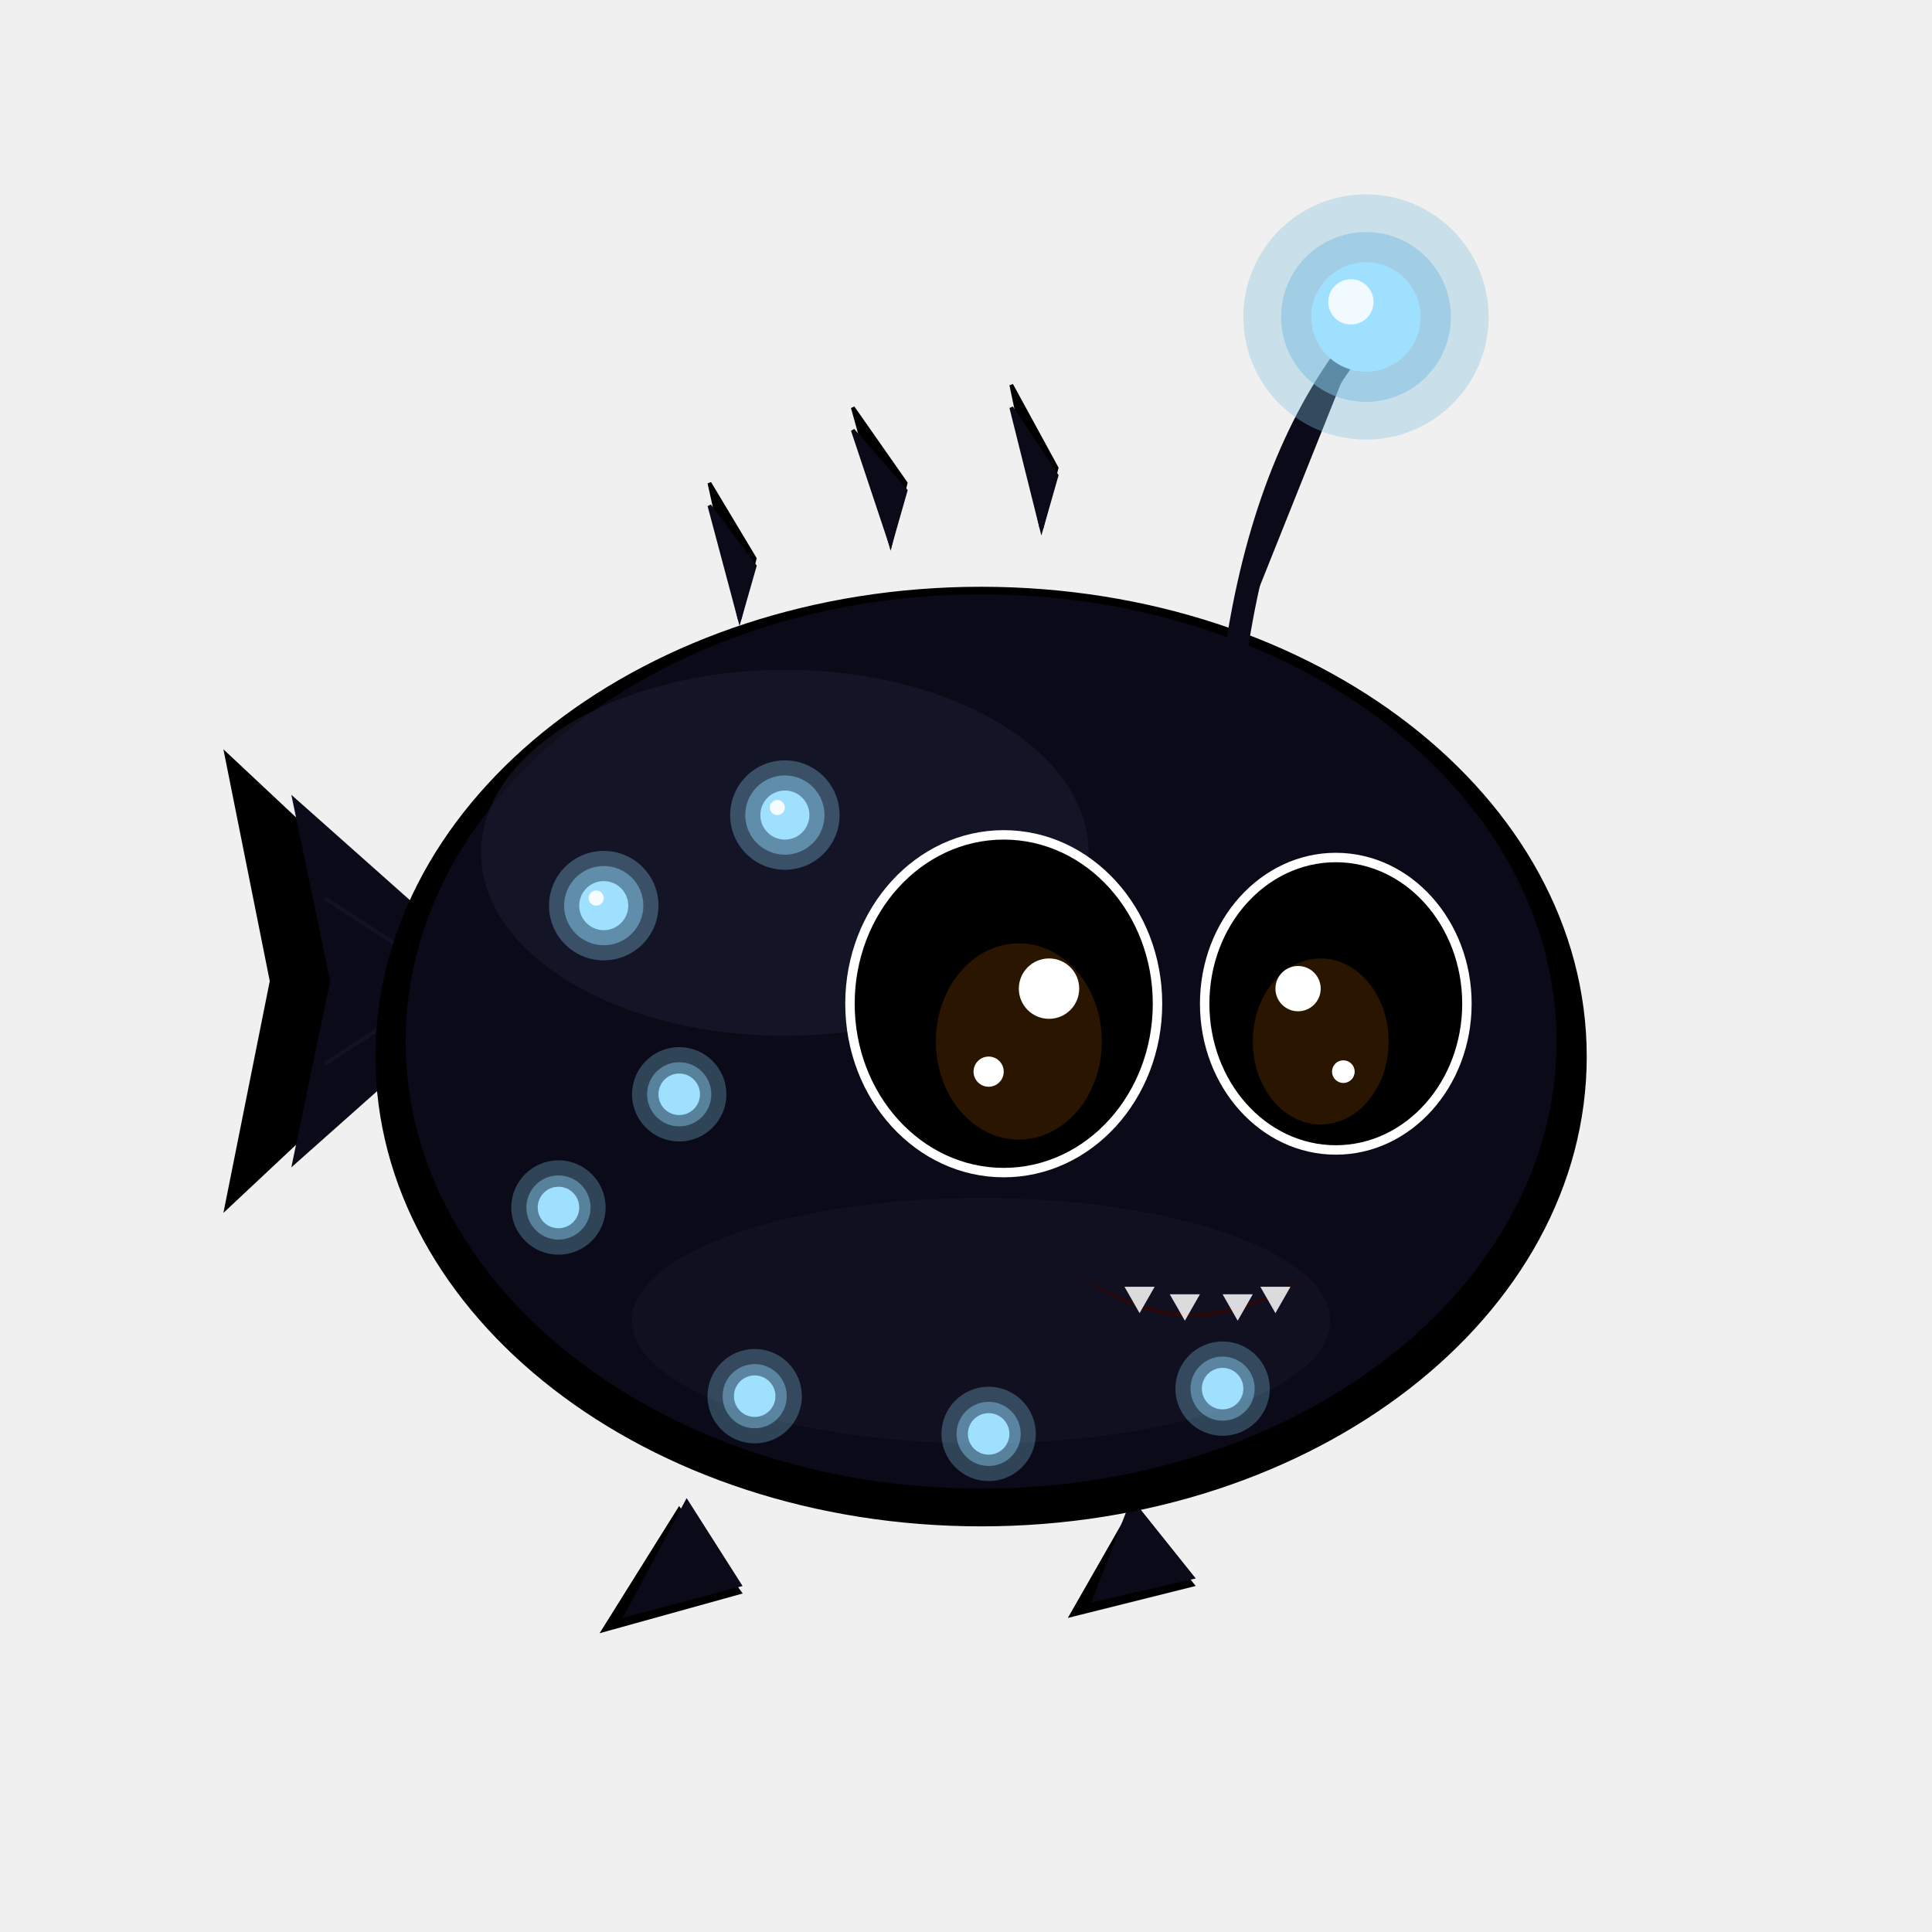
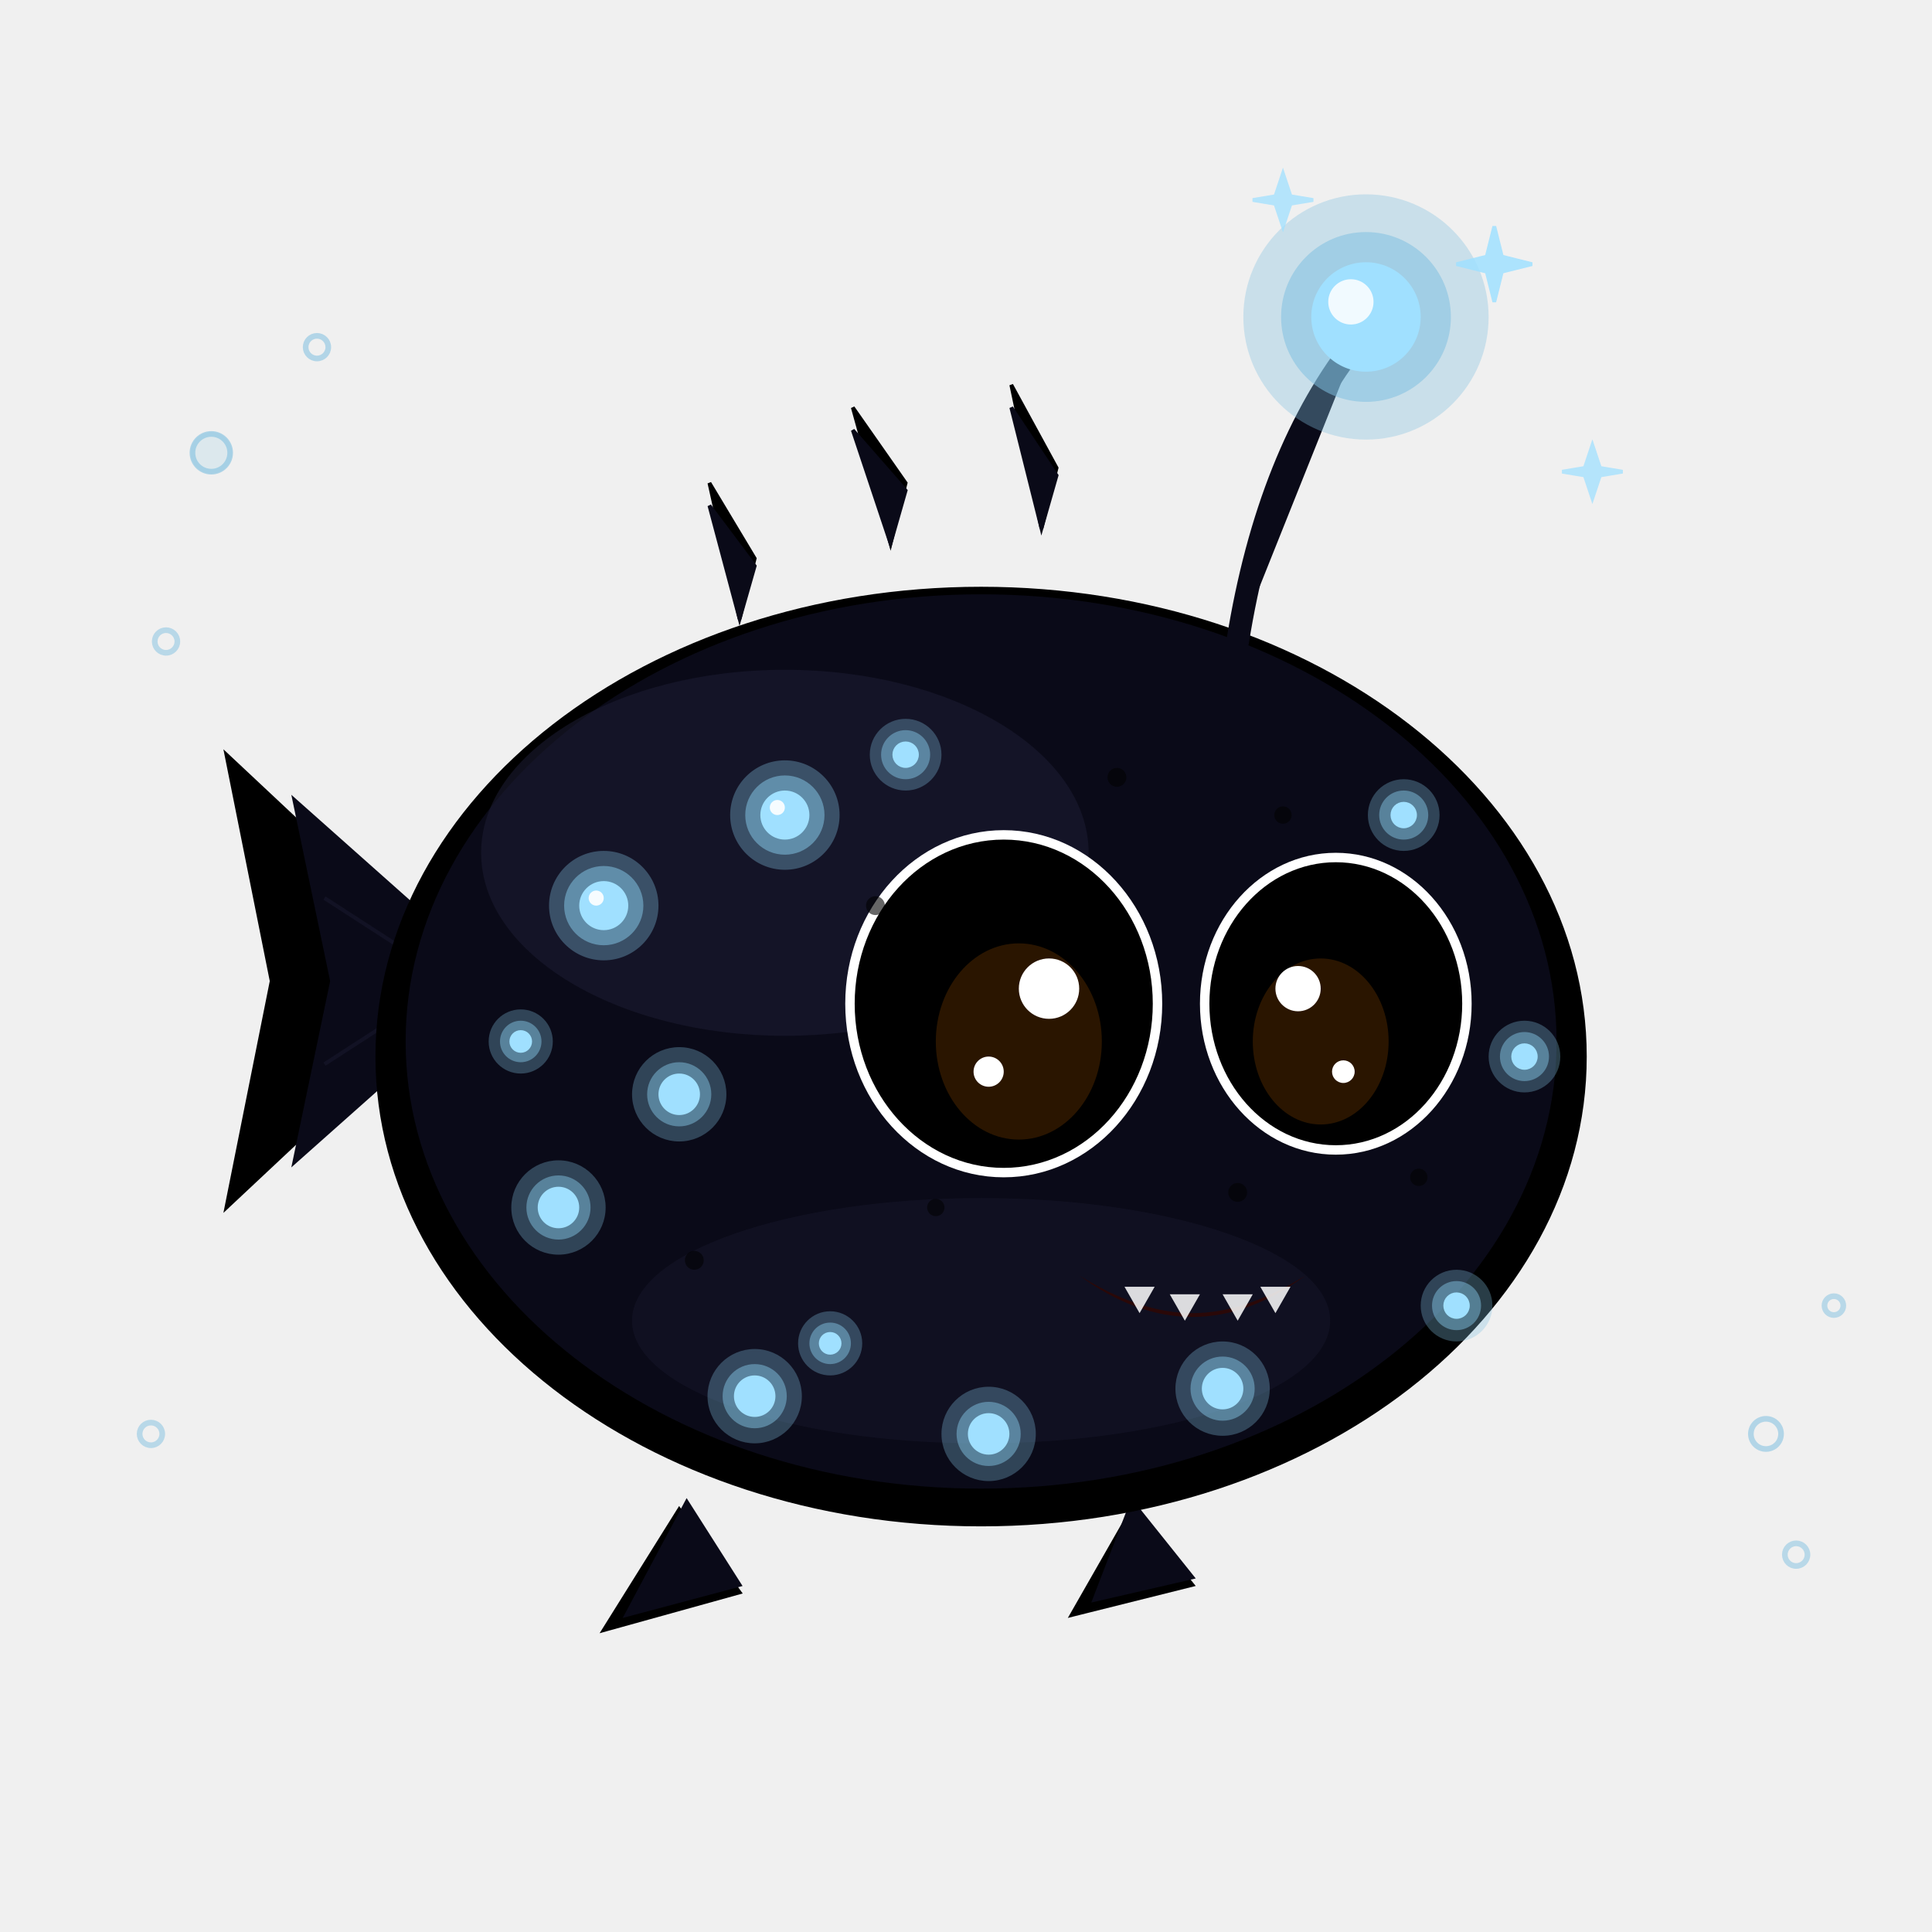
<svg xmlns="http://www.w3.org/2000/svg" viewBox="0 0 512 512" width="512" height="512">
  <style>
    .body-base       { fill: #0a0a18; }
    .body-base       { stroke: #0a0a18; }
    .body-shadow     { fill: #000000; }
    .body-shadow     { stroke: #000000; }
    .body-highlight  { fill: #1a1a30; }
    .body-highlight  { stroke: #1a1a30; }
    .body-stroke     { fill: #000000; }
    .body-stroke     { stroke: #000000; }
    .accent-base     { fill: #2a2a48; }
    .accent-base     { stroke: #2a2a48; }
    .accent-shadow   { fill: #000000; }
    .accent-shadow   { stroke: #000000; }
    .accent-highlight{ fill: #3a3a60; }
    .accent-highlight{ stroke: #3a3a60; }
    /* Glow — bright bioluminescence, similar across mutations but tinted */
    .glow-base       { fill: #a0e0ff; }
    .glow-base       { stroke: #a0e0ff; }
    .glow-halo       { fill: #80c0e0; }
    .glow-halo       { stroke: #80c0e0; }
    /* Constants */
    .eye-white       { fill: #ffffff; }
    .eye-pupil       { fill: #2a1500; }
    .eye-highlight   { fill: #ffffff; }
    .mouth-interior  { fill: #2a0808; }
  </style>
  <path d="M124,260 L60,200 L72,260 L60,320 Z" class="body-shadow" />
  <path d="M132,260 L78,212 L88,260 L78,308 Z" class="body-base" />
  <path d="M120,260 L86,238 L120,260 L86,282 Z" class="body-highlight" opacity="0.5" />
  <path d="M196,164 L188,128 L200,148 Z" class="body-shadow" />
  <path d="M196,164 L188,134 L200,150 Z" class="body-base" />
  <path d="M236,144 L226,108 L240,128 Z" class="body-shadow" />
  <path d="M236,144 L226,114 L240,130 Z" class="body-base" />
  <path d="M276,140 L268,102 L280,124 Z" class="body-shadow" />
  <path d="M276,140 L268,108 L280,126 Z" class="body-base" />
  <path d="M180,400 L160,432 L196,422 Z" class="body-shadow" />
  <path d="M182,398 L166,428 L196,420 Z" class="body-base" />
  <path d="M300,400 L284,428 L316,420 Z" class="body-shadow" />
  <path d="M300,398 L290,424 L316,418 Z" class="body-base" />
  <ellipse cx="260" cy="280" rx="160" ry="124" class="body-shadow" />
  <ellipse cx="260" cy="276" rx="152" ry="118" class="body-base" />
  <ellipse cx="208" cy="226" rx="80" ry="48" class="body-highlight" opacity="0.6" />
  <ellipse cx="260" cy="350" rx="92" ry="32" class="body-highlight" opacity="0.4" />
  <path d="M328,170 Q336,120 360,90" class="body-base" fill="none" stroke-width="6" stroke-linecap="round" />
  <circle cx="362" cy="84" r="32" class="glow-halo" opacity="0.35" />
  <circle cx="362" cy="84" r="22" class="glow-halo" opacity="0.55" />
  <circle cx="362" cy="84" r="14" class="glow-base" />
  <circle cx="358" cy="80" r="6" fill="#ffffff" opacity="0.85" />
  <g>
    <circle cx="160" cy="240" r="14" class="glow-halo" opacity="0.35" />
    <circle cx="160" cy="240" r="10" class="glow-halo" opacity="0.55" />
    <circle cx="160" cy="240" r="6" class="glow-base" />
    <circle cx="158" cy="238" r="2" fill="#ffffff" opacity="0.9" />
  </g>
  <g>
    <circle cx="208" cy="216" r="14" class="glow-halo" opacity="0.35" />
    <circle cx="208" cy="216" r="10" class="glow-halo" opacity="0.55" />
    <circle cx="208" cy="216" r="6" class="glow-base" />
    <circle cx="206" cy="214" r="2" fill="#ffffff" opacity="0.9" />
  </g>
  <g>
    <circle cx="180" cy="290" r="12" class="glow-halo" opacity="0.32" />
    <circle cx="180" cy="290" r="8" class="glow-halo" opacity="0.50" />
    <circle cx="180" cy="290" r="5" class="glow-base" />
  </g>
  <g>
    <circle cx="148" cy="320" r="12" class="glow-halo" opacity="0.32" />
    <circle cx="148" cy="320" r="8" class="glow-halo" opacity="0.50" />
    <circle cx="148" cy="320" r="5" class="glow-base" />
  </g>
  <g>
    <circle cx="200" cy="370" r="12" class="glow-halo" opacity="0.32" />
    <circle cx="200" cy="370" r="8" class="glow-halo" opacity="0.50" />
    <circle cx="200" cy="370" r="5" class="glow-base" />
  </g>
  <g>
    <circle cx="262" cy="380" r="12" class="glow-halo" opacity="0.32" />
    <circle cx="262" cy="380" r="8" class="glow-halo" opacity="0.50" />
    <circle cx="262" cy="380" r="5" class="glow-base" />
  </g>
  <g>
    <circle cx="324" cy="368" r="12" class="glow-halo" opacity="0.32" />
    <circle cx="324" cy="368" r="8" class="glow-halo" opacity="0.50" />
    <circle cx="324" cy="368" r="5" class="glow-base" />
  </g>
  <ellipse cx="266" cy="266" rx="42" ry="46" class="eye-white" stroke="none" />
  <ellipse cx="266" cy="266" rx="38" ry="42" class="body-stroke" fill="none" stroke-width="3" />
  <ellipse cx="270" cy="276" rx="22" ry="26" class="eye-pupil" stroke="none" />
  <circle cx="278" cy="262" r="8" class="eye-highlight" stroke="none" />
  <circle cx="262" cy="284" r="4" class="eye-highlight" stroke="none" />
  <ellipse cx="354" cy="266" rx="36" ry="40" class="eye-white" stroke="none" />
  <ellipse cx="354" cy="266" rx="32" ry="36" class="body-stroke" fill="none" stroke-width="3" />
  <ellipse cx="350" cy="276" rx="18" ry="22" class="eye-pupil" stroke="none" />
  <circle cx="344" cy="262" r="6" class="eye-highlight" stroke="none" />
  <circle cx="356" cy="284" r="3" class="eye-highlight" stroke="none" />
  <path d="M286,338 Q316,360 346,338 Q330,348 316,348 Q302,348 286,338 Z" class="mouth-interior" stroke-width="2" stroke-linejoin="round" />
  <path d="M298,341 L302,348 L306,341 Z" fill="#ffffff" opacity="0.85" />
  <path d="M310,343 L314,350 L318,343 Z" fill="#ffffff" opacity="0.85" />
  <path d="M324,343 L328,350 L332,343 Z" fill="#ffffff" opacity="0.85" />
  <path d="M334,341 L338,348 L342,341 Z" fill="#ffffff" opacity="0.85" />
+   <g>
+     <circle cx="240" cy="200" r="9" class="glow-halo" opacity="0.32" />
+     <circle cx="240" cy="200" r="6" class="glow-halo" opacity="0.50" />
+     <circle cx="240" cy="200" r="3" class="glow-base" />
+   </g>
+   <g>
+     <circle cx="372" cy="216" r="9" class="glow-halo" opacity="0.32" />
+     <circle cx="372" cy="216" r="6" class="glow-halo" opacity="0.50" />
+     <circle cx="372" cy="216" r="3" class="glow-base" />
+   </g>
+   <g>
+     <circle cx="404" cy="280" r="9" class="glow-halo" opacity="0.32" />
+     <circle cx="404" cy="280" r="6" class="glow-halo" opacity="0.50" />
+     <circle cx="404" cy="280" r="3" class="glow-base" />
+   </g>
+   <g>
+     <circle cx="386" cy="346" r="9" class="glow-halo" opacity="0.32" />
+     <circle cx="386" cy="346" r="6" class="glow-halo" opacity="0.50" />
+     <circle cx="386" cy="346" r="3" class="glow-base" />
+   </g>
+   <g>
+     <circle cx="220" cy="356" r="8" class="glow-halo" opacity="0.32" />
+     <circle cx="220" cy="356" r="5" class="glow-halo" opacity="0.50" />
+     <circle cx="220" cy="356" r="2.5" class="glow-base" />
+   </g>
+   <g>
+     <circle cx="138" cy="276" r="8" class="glow-halo" opacity="0.32" />
+     <circle cx="138" cy="276" r="5" class="glow-halo" opacity="0.50" />
+     <circle cx="138" cy="276" r="2.5" class="glow-base" />
+   </g>
+   <circle cx="232" cy="240" r="2" class="body-shadow" opacity="0.6" stroke="none" />
+   <circle cx="296" cy="206" r="2" class="body-shadow" opacity="0.55" stroke="none" />
+   <circle cx="340" cy="216" r="1.8" class="body-shadow" opacity="0.55" stroke="none" />
+   <circle cx="184" cy="334" r="2" class="body-shadow" opacity="0.55" stroke="none" />
+   <circle cx="248" cy="320" r="1.8" class="body-shadow" opacity="0.55" stroke="none" />
+   <circle cx="328" cy="316" r="2" class="body-shadow" opacity="0.55" stroke="none" />
+   <circle cx="376" cy="312" r="1.8" class="body-shadow" opacity="0.55" stroke="none" />
+   <path d="M396,60 L398,68 L406,70 L398,72 L396,80 L394,72 L386,70 L394,68 Z" class="glow-base" opacity="0.85" />
+   <path d="M340,46 L342,52 L348,53 L342,54 L340,60 L338,54 L332,53 L338,52 Z" class="glow-base" opacity="0.75" />
+   <path d="M422,118 L424,124 L430,125 L424,126 L422,132 L420,126 L414,125 L420,124 Z" class="glow-base" opacity="0.75" />
+   <circle cx="56" cy="120" r="5" fill="none" stroke="#80c0e0" stroke-width="1.5" opacity="0.6" />
+   <circle cx="56" cy="120" r="5" class="glow-halo" opacity="0.18" />
+   <circle cx="84" cy="92" r="3" fill="none" stroke="#80c0e0" stroke-width="1.5" opacity="0.55" />
+   <circle cx="44" cy="170" r="3" fill="none" stroke="#80c0e0" stroke-width="1.5" opacity="0.5" />
+   <circle cx="468" cy="380" r="4" fill="none" stroke="#80c0e0" stroke-width="1.5" opacity="0.55" />
+   <circle cx="486" cy="346" r="2.5" fill="none" stroke="#80c0e0" stroke-width="1.5" opacity="0.5" />
+   <circle cx="476" cy="412" r="3" fill="none" stroke="#80c0e0" stroke-width="1.5" opacity="0.5" />
+   <circle cx="40" cy="380" r="3" fill="none" stroke="#80c0e0" stroke-width="1.5" opacity="0.5" />
</svg>
